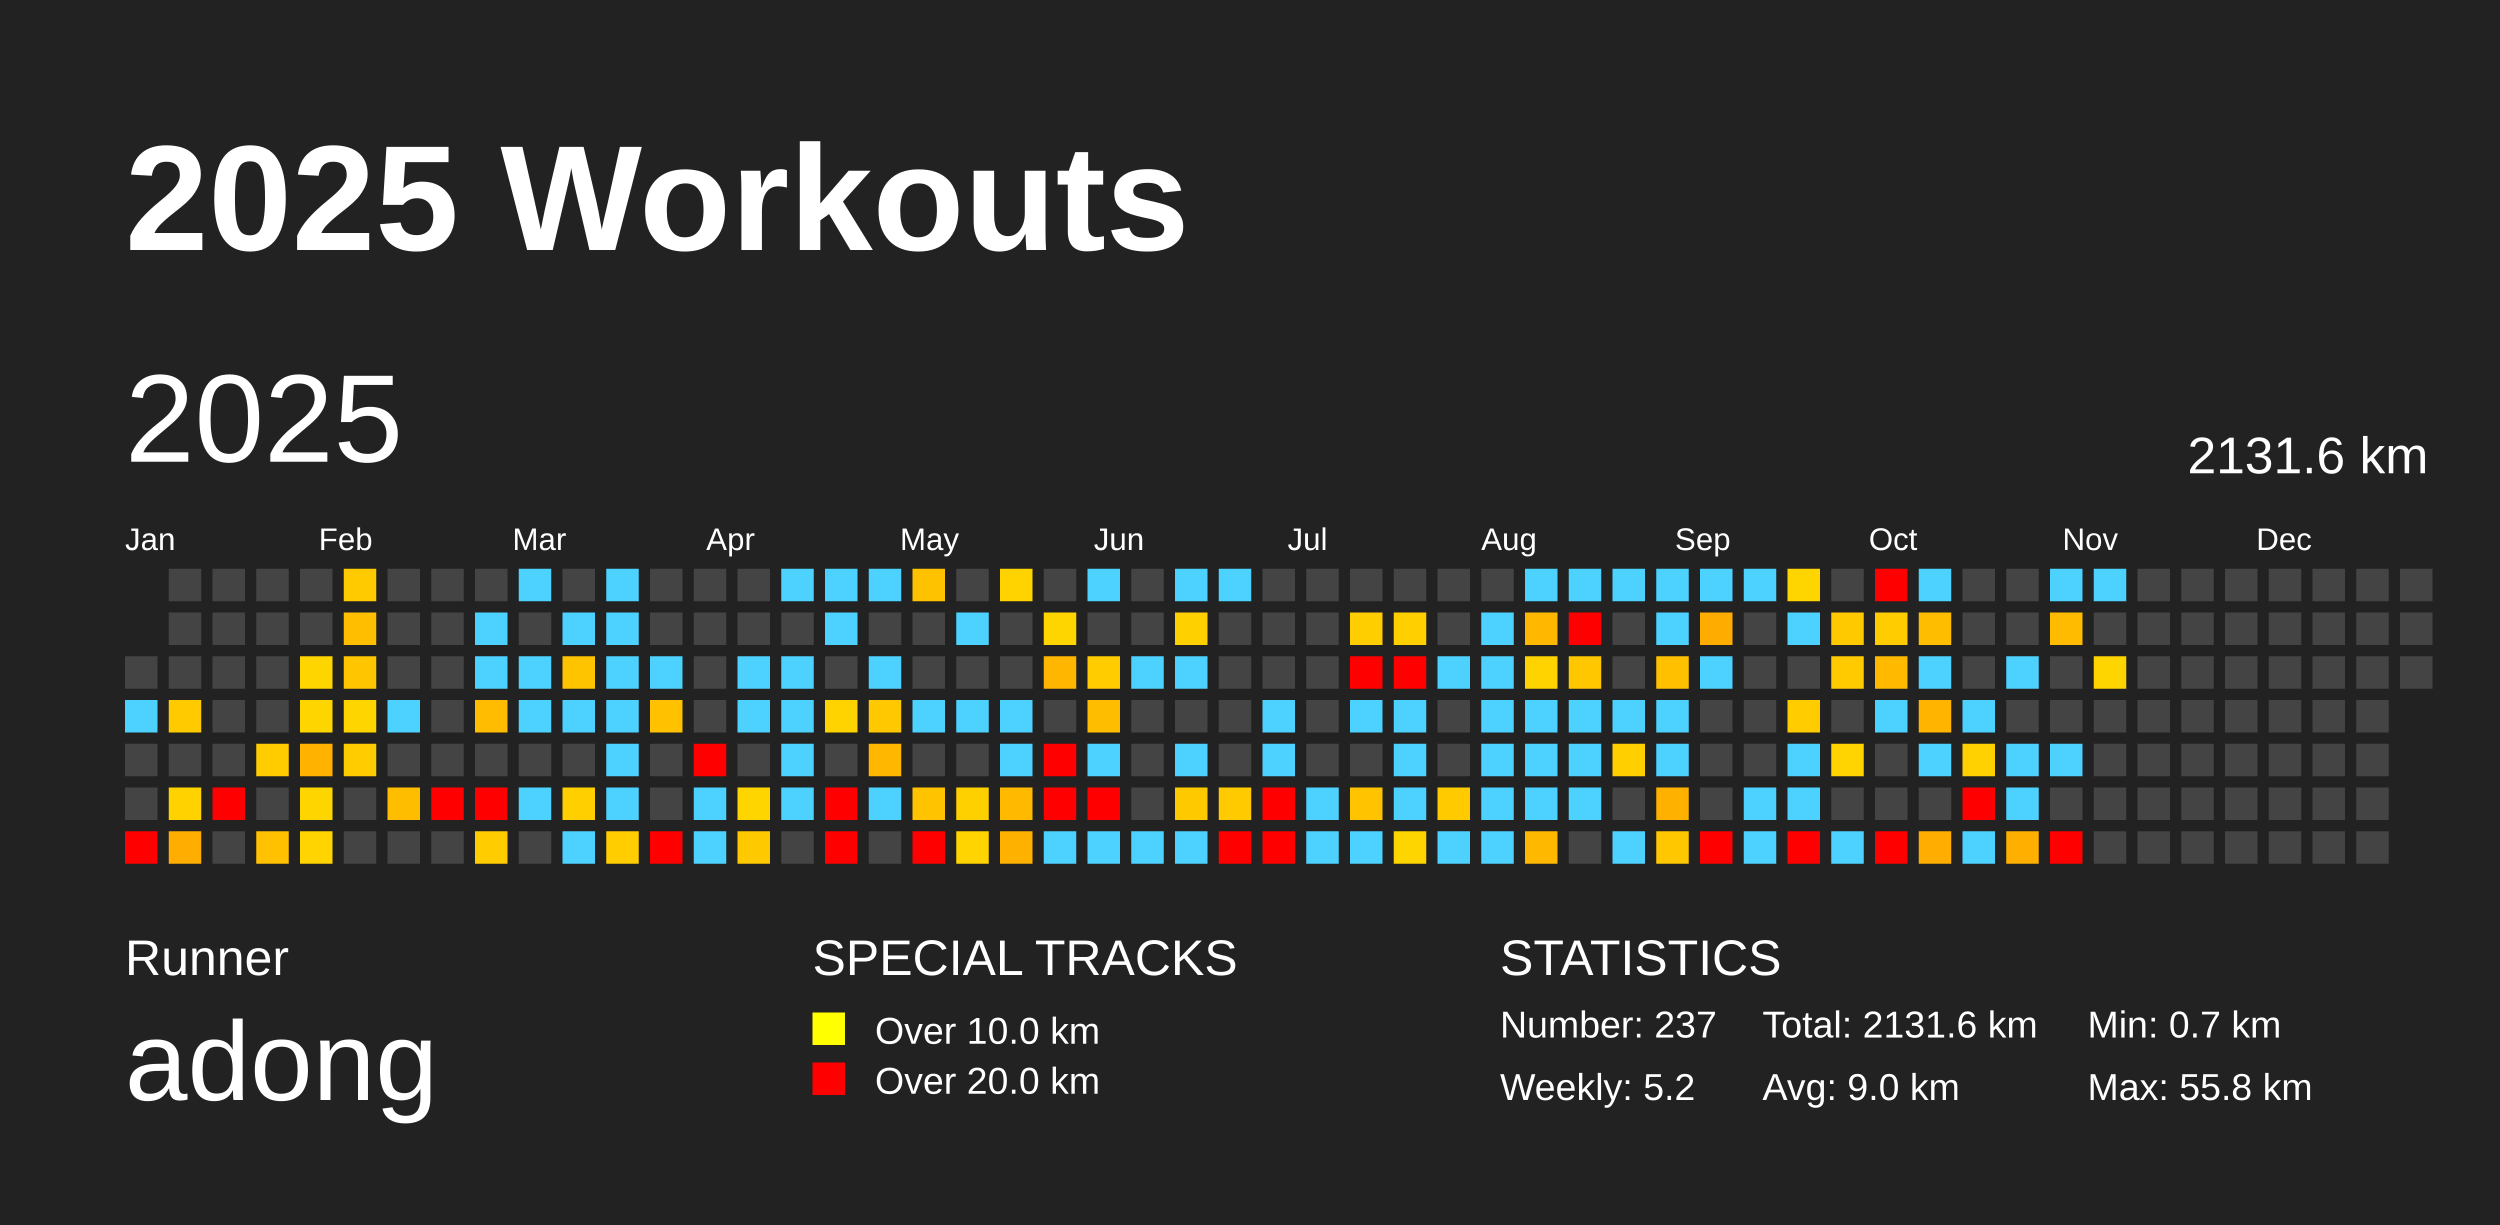
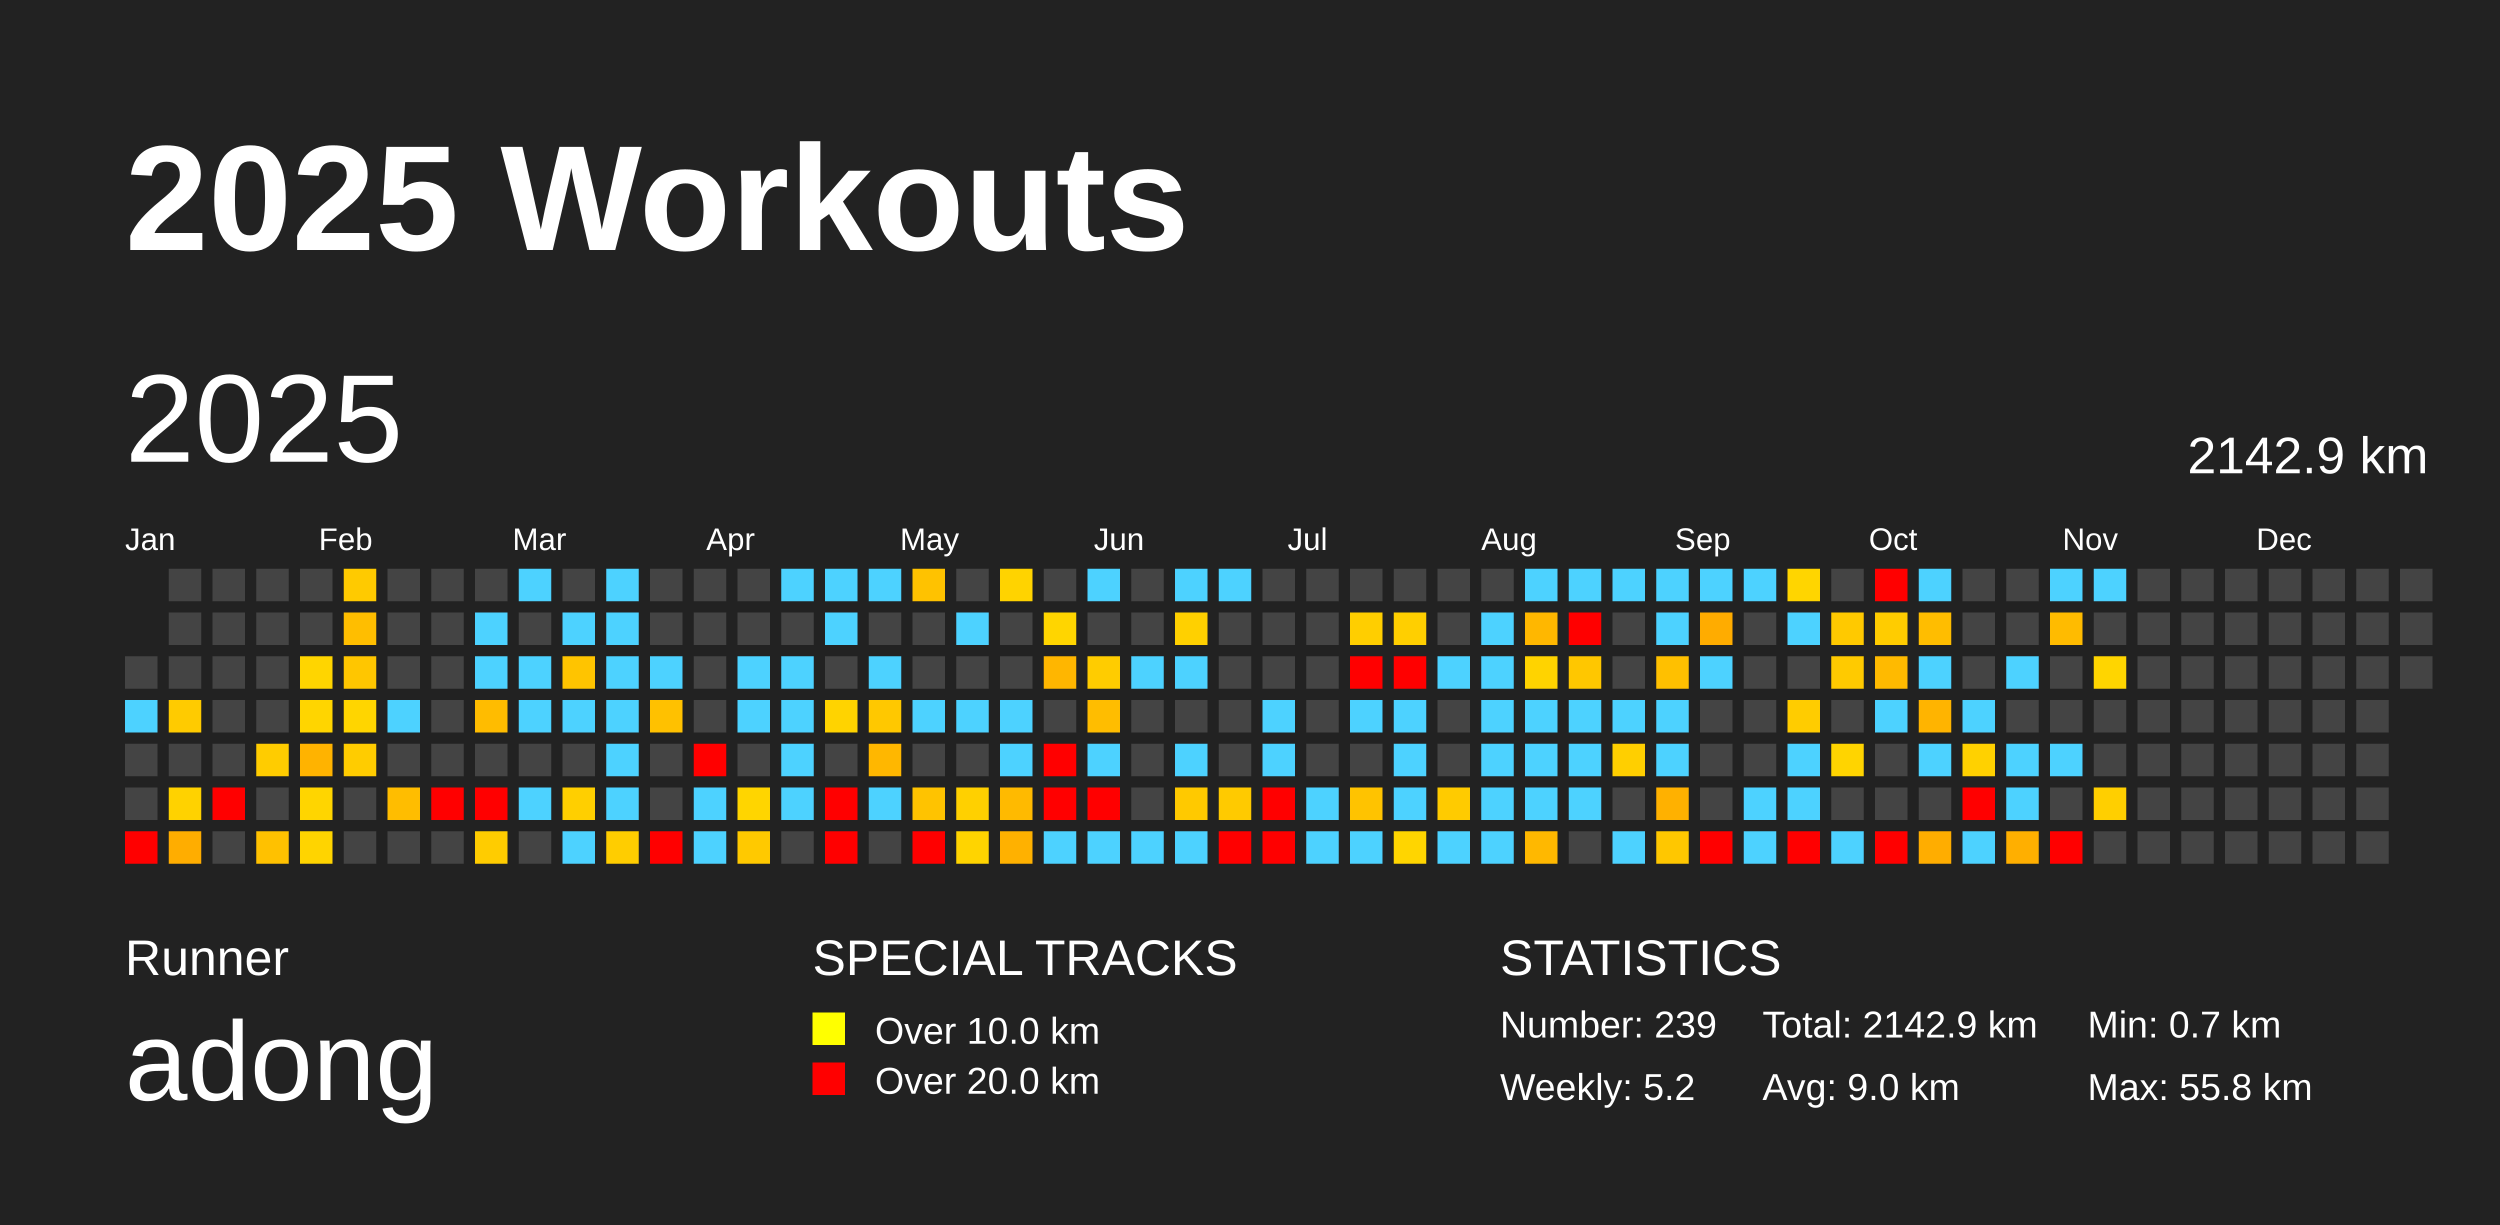
<svg xmlns="http://www.w3.org/2000/svg" baseProfile="full" height="98mm" version="1.1" viewBox="0,0,200,98" width="200mm">
  <defs />
  <rect fill="#222222" height="98" width="200" x="0" y="0" />
  <text fill="#FFFFFF" style="font-size:12px; font-family:Arial; font-weight:bold;" x="10" y="20">2025 Workouts</text>
  <text fill="#FFFFFF" style="font-size:4px; font-family:Arial" x="10" y="78">Runner</text>
  <text fill="#FFFFFF" style="font-size:9px; font-family:Arial" x="10" y="88">adong</text>
  <text fill="#FFFFFF" style="font-size:4px; font-family:Arial" x="65" y="78">SPECIAL TRACKS</text>
  <rect fill="yellow" height="2.6" width="2.6" x="65" y="81" />
  <text fill="#FFFFFF" style="font-size:3px; font-family:Arial" x="70" y="83.5">Over 10.0 km</text>
  <rect fill="red" height="2.6" width="2.6" x="65" y="85" />
  <text fill="#FFFFFF" style="font-size:3px; font-family:Arial" x="70" y="87.5">Over 20.0 km</text>
  <text fill="#FFFFFF" style="font-size:4px; font-family:Arial" x="120" y="78">STATISTICS</text>
-   <text fill="#FFFFFF" style="font-size:3px; font-family:Arial" x="120" y="83">Number: 237</text>
+   <text fill="#FFFFFF" style="font-size:3px; font-family:Arial" x="120" y="83">Number: 239</text>
  <text fill="#FFFFFF" style="font-size:3px; font-family:Arial" x="120" y="88">Weekly: 5.2</text>
-   <text fill="#FFFFFF" style="font-size:3px; font-family:Arial" x="141" y="83">Total: 2131.6 km</text>
+   <text fill="#FFFFFF" style="font-size:3px; font-family:Arial" x="141" y="83">Total: 2142.9 km</text>
  <text fill="#FFFFFF" style="font-size:3px; font-family:Arial" x="141" y="88">Avg: 9.0 km</text>
  <text fill="#FFFFFF" style="font-size:3px; font-family:Arial" x="167" y="83">Min: 0.7 km</text>
  <text fill="#FFFFFF" style="font-size:3px; font-family:Arial" x="167" y="88">Max: 55.8 km</text>
  <text dominant-baseline="hanging" fill="#FFFFFF" style="font-size:10.0px; font-family:Arial;" x="10" y="30">2025</text>
-   <text dominant-baseline="hanging" fill="#FFFFFF" style="font-size:4.125px; font-family:Arial;" x="175" y="35">2131.6 km</text>
+   <text dominant-baseline="hanging" fill="#FFFFFF" style="font-size:4.125px; font-family:Arial;" x="175" y="35">2142.9 km</text>
  <text fill="#FFFFFF" style="font-size:2.5px; font-family:Arial" x="10.0" y="44">Jan</text>
  <text fill="#FFFFFF" style="font-size:2.5px; font-family:Arial" x="25.5" y="44">Feb</text>
  <text fill="#FFFFFF" style="font-size:2.5px; font-family:Arial" x="41.0" y="44">Mar</text>
  <text fill="#FFFFFF" style="font-size:2.5px; font-family:Arial" x="56.5" y="44">Apr</text>
  <text fill="#FFFFFF" style="font-size:2.5px; font-family:Arial" x="72.0" y="44">May</text>
  <text fill="#FFFFFF" style="font-size:2.5px; font-family:Arial" x="87.5" y="44">Jun</text>
  <text fill="#FFFFFF" style="font-size:2.5px; font-family:Arial" x="103.0" y="44">Jul</text>
  <text fill="#FFFFFF" style="font-size:2.5px; font-family:Arial" x="118.5" y="44">Aug</text>
  <text fill="#FFFFFF" style="font-size:2.5px; font-family:Arial" x="134.0" y="44">Sep</text>
  <text fill="#FFFFFF" style="font-size:2.5px; font-family:Arial" x="149.5" y="44">Oct</text>
  <text fill="#FFFFFF" style="font-size:2.5px; font-family:Arial" x="165.0" y="44">Nov</text>
  <text fill="#FFFFFF" style="font-size:2.5px; font-family:Arial" x="180.5" y="44">Dec</text>
  <rect fill="#444444" height="2.6" width="2.6" x="10.0" y="52.5" />
  <rect fill="#4dd2ff" height="2.6" width="2.6" x="10.0" y="56.0" />
  <rect fill="#444444" height="2.6" width="2.6" x="10.0" y="59.5" />
  <rect fill="#444444" height="2.6" width="2.6" x="10.0" y="63.0" />
  <rect fill="red" height="2.6" width="2.6" x="10.0" y="66.5" />
  <rect fill="#444444" height="2.6" width="2.6" x="13.5" y="45.5" />
  <rect fill="#444444" height="2.6" width="2.6" x="13.5" y="49.0" />
  <rect fill="#444444" height="2.6" width="2.6" x="13.5" y="52.5" />
  <rect fill="#ffcb00" height="2.6" width="2.6" x="13.5" y="56.0" />
  <rect fill="#444444" height="2.6" width="2.6" x="13.5" y="59.5" />
  <rect fill="#ffd200" height="2.6" width="2.6" x="13.5" y="63.0" />
  <rect fill="#ffad00" height="2.6" width="2.6" x="13.5" y="66.5" />
  <rect fill="#444444" height="2.6" width="2.6" x="17.0" y="45.5" />
  <rect fill="#444444" height="2.6" width="2.6" x="17.0" y="49.0" />
  <rect fill="#444444" height="2.6" width="2.6" x="17.0" y="52.5" />
  <rect fill="#444444" height="2.6" width="2.6" x="17.0" y="56.0" />
  <rect fill="#444444" height="2.6" width="2.6" x="17.0" y="59.5" />
  <rect fill="red" height="2.6" width="2.6" x="17.0" y="63.0" />
  <rect fill="#444444" height="2.6" width="2.6" x="17.0" y="66.5" />
  <rect fill="#444444" height="2.6" width="2.6" x="20.5" y="45.5" />
  <rect fill="#444444" height="2.6" width="2.6" x="20.5" y="49.0" />
  <rect fill="#444444" height="2.6" width="2.6" x="20.5" y="52.5" />
  <rect fill="#444444" height="2.6" width="2.6" x="20.5" y="56.0" />
  <rect fill="#ffcc00" height="2.6" width="2.6" x="20.5" y="59.5" />
  <rect fill="#444444" height="2.6" width="2.6" x="20.5" y="63.0" />
  <rect fill="#ffc100" height="2.6" width="2.6" x="20.5" y="66.5" />
  <rect fill="#444444" height="2.6" width="2.6" x="24.0" y="45.5" />
  <rect fill="#444444" height="2.6" width="2.6" x="24.0" y="49.0" />
  <rect fill="#ffd500" height="2.6" width="2.6" x="24.0" y="52.5" />
  <rect fill="#ffd500" height="2.6" width="2.6" x="24.0" y="56.0" />
  <rect fill="#ffb300" height="2.6" width="2.6" x="24.0" y="59.5" />
  <rect fill="#ffd500" height="2.6" width="2.6" x="24.0" y="63.0" />
  <rect fill="#ffd400" height="2.6" width="2.6" x="24.0" y="66.5" />
  <rect fill="#ffca00" height="2.6" width="2.6" x="27.5" y="45.5" />
  <rect fill="#ffbe00" height="2.6" width="2.6" x="27.5" y="49.0" />
  <rect fill="#ffc600" height="2.6" width="2.6" x="27.5" y="52.5" />
  <rect fill="#ffd500" height="2.6" width="2.6" x="27.5" y="56.0" />
  <rect fill="#ffcc00" height="2.6" width="2.6" x="27.5" y="59.5" />
  <rect fill="#444444" height="2.6" width="2.6" x="27.5" y="63.0" />
  <rect fill="#444444" height="2.6" width="2.6" x="27.5" y="66.5" />
  <rect fill="#444444" height="2.6" width="2.6" x="31.0" y="45.5" />
  <rect fill="#444444" height="2.6" width="2.6" x="31.0" y="49.0" />
  <rect fill="#444444" height="2.6" width="2.6" x="31.0" y="52.5" />
  <rect fill="#4dd2ff" height="2.6" width="2.6" x="31.0" y="56.0" />
  <rect fill="#444444" height="2.6" width="2.6" x="31.0" y="59.5" />
  <rect fill="#ffbd00" height="2.6" width="2.6" x="31.0" y="63.0" />
  <rect fill="#444444" height="2.6" width="2.6" x="31.0" y="66.5" />
  <rect fill="#444444" height="2.6" width="2.6" x="34.5" y="45.5" />
  <rect fill="#444444" height="2.6" width="2.6" x="34.5" y="49.0" />
  <rect fill="#444444" height="2.6" width="2.6" x="34.5" y="52.5" />
  <rect fill="#444444" height="2.6" width="2.6" x="34.5" y="56.0" />
  <rect fill="#444444" height="2.6" width="2.6" x="34.5" y="59.5" />
  <rect fill="red" height="2.6" width="2.6" x="34.5" y="63.0" />
  <rect fill="#444444" height="2.6" width="2.6" x="34.5" y="66.5" />
  <rect fill="#444444" height="2.6" width="2.6" x="38.0" y="45.5" />
  <rect fill="#4dd2ff" height="2.6" width="2.6" x="38.0" y="49.0" />
  <rect fill="#4dd2ff" height="2.6" width="2.6" x="38.0" y="52.5" />
  <rect fill="#ffbc00" height="2.6" width="2.6" x="38.0" y="56.0" />
  <rect fill="#444444" height="2.6" width="2.6" x="38.0" y="59.5" />
  <rect fill="red" height="2.6" width="2.6" x="38.0" y="63.0" />
  <rect fill="#ffcc00" height="2.6" width="2.6" x="38.0" y="66.5" />
  <rect fill="#4dd2ff" height="2.6" width="2.6" x="41.5" y="45.5" />
  <rect fill="#444444" height="2.6" width="2.6" x="41.5" y="49.0" />
  <rect fill="#4dd2ff" height="2.6" width="2.6" x="41.5" y="52.5" />
  <rect fill="#4dd2ff" height="2.6" width="2.6" x="41.5" y="56.0" />
  <rect fill="#444444" height="2.6" width="2.6" x="41.5" y="59.5" />
  <rect fill="#4dd2ff" height="2.6" width="2.6" x="41.5" y="63.0" />
  <rect fill="#444444" height="2.6" width="2.6" x="41.5" y="66.5" />
  <rect fill="#444444" height="2.6" width="2.6" x="45.0" y="45.5" />
  <rect fill="#4dd2ff" height="2.6" width="2.6" x="45.0" y="49.0" />
  <rect fill="#ffc400" height="2.6" width="2.6" x="45.0" y="52.5" />
  <rect fill="#4dd2ff" height="2.6" width="2.6" x="45.0" y="56.0" />
  <rect fill="#444444" height="2.6" width="2.6" x="45.0" y="59.5" />
  <rect fill="#ffcf00" height="2.6" width="2.6" x="45.0" y="63.0" />
  <rect fill="#4dd2ff" height="2.6" width="2.6" x="45.0" y="66.5" />
  <rect fill="#4dd2ff" height="2.6" width="2.6" x="48.5" y="45.5" />
  <rect fill="#4dd2ff" height="2.6" width="2.6" x="48.5" y="49.0" />
  <rect fill="#4dd2ff" height="2.6" width="2.6" x="48.5" y="52.5" />
  <rect fill="#4dd2ff" height="2.6" width="2.6" x="48.5" y="56.0" />
  <rect fill="#4dd2ff" height="2.6" width="2.6" x="48.5" y="59.5" />
  <rect fill="#4dd2ff" height="2.6" width="2.6" x="48.5" y="63.0" />
  <rect fill="#ffcd00" height="2.6" width="2.6" x="48.5" y="66.5" />
  <rect fill="#444444" height="2.6" width="2.6" x="52.0" y="45.5" />
  <rect fill="#444444" height="2.6" width="2.6" x="52.0" y="49.0" />
  <rect fill="#4dd2ff" height="2.6" width="2.6" x="52.0" y="52.5" />
  <rect fill="#ffc100" height="2.6" width="2.6" x="52.0" y="56.0" />
  <rect fill="#444444" height="2.6" width="2.6" x="52.0" y="59.5" />
  <rect fill="#444444" height="2.6" width="2.6" x="52.0" y="63.0" />
  <rect fill="red" height="2.6" width="2.6" x="52.0" y="66.5" />
  <rect fill="#444444" height="2.6" width="2.6" x="55.5" y="45.5" />
  <rect fill="#444444" height="2.6" width="2.6" x="55.5" y="49.0" />
  <rect fill="#444444" height="2.6" width="2.6" x="55.5" y="52.5" />
  <rect fill="#444444" height="2.6" width="2.6" x="55.5" y="56.0" />
  <rect fill="red" height="2.6" width="2.6" x="55.5" y="59.5" />
  <rect fill="#4dd2ff" height="2.6" width="2.6" x="55.5" y="63.0" />
  <rect fill="#4dd2ff" height="2.6" width="2.6" x="55.5" y="66.5" />
  <rect fill="#444444" height="2.6" width="2.6" x="59.0" y="45.5" />
  <rect fill="#444444" height="2.6" width="2.6" x="59.0" y="49.0" />
  <rect fill="#4dd2ff" height="2.6" width="2.6" x="59.0" y="52.5" />
  <rect fill="#4dd2ff" height="2.6" width="2.6" x="59.0" y="56.0" />
  <rect fill="#444444" height="2.6" width="2.6" x="59.0" y="59.5" />
  <rect fill="#ffd500" height="2.6" width="2.6" x="59.0" y="63.0" />
  <rect fill="#ffc900" height="2.6" width="2.6" x="59.0" y="66.5" />
  <rect fill="#4dd2ff" height="2.6" width="2.6" x="62.5" y="45.5" />
  <rect fill="#444444" height="2.6" width="2.6" x="62.5" y="49.0" />
  <rect fill="#4dd2ff" height="2.6" width="2.6" x="62.5" y="52.5" />
  <rect fill="#4dd2ff" height="2.6" width="2.6" x="62.5" y="56.0" />
  <rect fill="#4dd2ff" height="2.6" width="2.6" x="62.5" y="59.5" />
  <rect fill="#4dd2ff" height="2.6" width="2.6" x="62.5" y="63.0" />
  <rect fill="#444444" height="2.6" width="2.6" x="62.5" y="66.5" />
  <rect fill="#4dd2ff" height="2.6" width="2.6" x="66.0" y="45.5" />
  <rect fill="#4dd2ff" height="2.6" width="2.6" x="66.0" y="49.0" />
  <rect fill="#444444" height="2.6" width="2.6" x="66.0" y="52.5" />
  <rect fill="#ffd300" height="2.6" width="2.6" x="66.0" y="56.0" />
  <rect fill="#444444" height="2.6" width="2.6" x="66.0" y="59.5" />
  <rect fill="red" height="2.6" width="2.6" x="66.0" y="63.0" />
  <rect fill="red" height="2.6" width="2.6" x="66.0" y="66.5" />
  <rect fill="#4dd2ff" height="2.6" width="2.6" x="69.5" y="45.5" />
  <rect fill="#444444" height="2.6" width="2.6" x="69.5" y="49.0" />
  <rect fill="#4dd2ff" height="2.6" width="2.6" x="69.5" y="52.5" />
  <rect fill="#ffc800" height="2.6" width="2.6" x="69.5" y="56.0" />
  <rect fill="#ffb700" height="2.6" width="2.6" x="69.5" y="59.5" />
  <rect fill="#4dd2ff" height="2.6" width="2.6" x="69.5" y="63.0" />
  <rect fill="#444444" height="2.6" width="2.6" x="69.5" y="66.5" />
  <rect fill="#ffc200" height="2.6" width="2.6" x="73.0" y="45.5" />
  <rect fill="#444444" height="2.6" width="2.6" x="73.0" y="49.0" />
  <rect fill="#444444" height="2.6" width="2.6" x="73.0" y="52.5" />
  <rect fill="#4dd2ff" height="2.6" width="2.6" x="73.0" y="56.0" />
  <rect fill="#444444" height="2.6" width="2.6" x="73.0" y="59.5" />
  <rect fill="#ffc300" height="2.6" width="2.6" x="73.0" y="63.0" />
  <rect fill="red" height="2.6" width="2.6" x="73.0" y="66.5" />
  <rect fill="#444444" height="2.6" width="2.6" x="76.5" y="45.5" />
  <rect fill="#4dd2ff" height="2.6" width="2.6" x="76.5" y="49.0" />
  <rect fill="#444444" height="2.6" width="2.6" x="76.5" y="52.5" />
  <rect fill="#4dd2ff" height="2.6" width="2.6" x="76.5" y="56.0" />
  <rect fill="#444444" height="2.6" width="2.6" x="76.5" y="59.5" />
  <rect fill="#ffd000" height="2.6" width="2.6" x="76.5" y="63.0" />
  <rect fill="#ffd400" height="2.6" width="2.6" x="76.5" y="66.5" />
  <rect fill="#ffd300" height="2.6" width="2.6" x="80.0" y="45.5" />
  <rect fill="#444444" height="2.6" width="2.6" x="80.0" y="49.0" />
  <rect fill="#444444" height="2.6" width="2.6" x="80.0" y="52.5" />
  <rect fill="#4dd2ff" height="2.6" width="2.6" x="80.0" y="56.0" />
  <rect fill="#4dd2ff" height="2.6" width="2.6" x="80.0" y="59.5" />
  <rect fill="#ffba00" height="2.6" width="2.6" x="80.0" y="63.0" />
  <rect fill="#ffb100" height="2.6" width="2.6" x="80.0" y="66.5" />
  <rect fill="#444444" height="2.6" width="2.6" x="83.5" y="45.5" />
  <rect fill="#ffd500" height="2.6" width="2.6" x="83.5" y="49.0" />
  <rect fill="#ffb600" height="2.6" width="2.6" x="83.5" y="52.5" />
  <rect fill="#444444" height="2.6" width="2.6" x="83.5" y="56.0" />
  <rect fill="red" height="2.6" width="2.6" x="83.5" y="59.5" />
  <rect fill="red" height="2.6" width="2.6" x="83.5" y="63.0" />
  <rect fill="#4dd2ff" height="2.6" width="2.6" x="83.5" y="66.5" />
  <rect fill="#4dd2ff" height="2.6" width="2.6" x="87.0" y="45.5" />
  <rect fill="#444444" height="2.6" width="2.6" x="87.0" y="49.0" />
  <rect fill="#ffcc00" height="2.6" width="2.6" x="87.0" y="52.5" />
  <rect fill="#ffbd00" height="2.6" width="2.6" x="87.0" y="56.0" />
  <rect fill="#4dd2ff" height="2.6" width="2.6" x="87.0" y="59.5" />
  <rect fill="red" height="2.6" width="2.6" x="87.0" y="63.0" />
  <rect fill="#4dd2ff" height="2.6" width="2.6" x="87.0" y="66.5" />
  <rect fill="#444444" height="2.6" width="2.6" x="90.5" y="45.5" />
  <rect fill="#444444" height="2.6" width="2.6" x="90.5" y="49.0" />
  <rect fill="#4dd2ff" height="2.6" width="2.6" x="90.5" y="52.5" />
  <rect fill="#444444" height="2.6" width="2.6" x="90.5" y="56.0" />
  <rect fill="#444444" height="2.6" width="2.6" x="90.5" y="59.5" />
  <rect fill="#444444" height="2.6" width="2.6" x="90.5" y="63.0" />
  <rect fill="#4dd2ff" height="2.6" width="2.6" x="90.5" y="66.5" />
  <rect fill="#4dd2ff" height="2.6" width="2.6" x="94.0" y="45.5" />
  <rect fill="#ffd000" height="2.6" width="2.6" x="94.0" y="49.0" />
  <rect fill="#4dd2ff" height="2.6" width="2.6" x="94.0" y="52.5" />
  <rect fill="#444444" height="2.6" width="2.6" x="94.0" y="56.0" />
  <rect fill="#4dd2ff" height="2.6" width="2.6" x="94.0" y="59.5" />
  <rect fill="#ffc900" height="2.6" width="2.6" x="94.0" y="63.0" />
  <rect fill="#4dd2ff" height="2.6" width="2.6" x="94.0" y="66.5" />
  <rect fill="#4dd2ff" height="2.6" width="2.6" x="97.5" y="45.5" />
  <rect fill="#444444" height="2.6" width="2.6" x="97.5" y="49.0" />
  <rect fill="#444444" height="2.6" width="2.6" x="97.5" y="52.5" />
  <rect fill="#444444" height="2.6" width="2.6" x="97.5" y="56.0" />
  <rect fill="#444444" height="2.6" width="2.6" x="97.5" y="59.5" />
  <rect fill="#ffca00" height="2.6" width="2.6" x="97.5" y="63.0" />
  <rect fill="red" height="2.6" width="2.6" x="97.5" y="66.5" />
  <rect fill="#444444" height="2.6" width="2.6" x="101.0" y="45.5" />
  <rect fill="#444444" height="2.6" width="2.6" x="101.0" y="49.0" />
  <rect fill="#444444" height="2.6" width="2.6" x="101.0" y="52.5" />
  <rect fill="#4dd2ff" height="2.6" width="2.6" x="101.0" y="56.0" />
  <rect fill="#4dd2ff" height="2.6" width="2.6" x="101.0" y="59.5" />
  <rect fill="red" height="2.6" width="2.6" x="101.0" y="63.0" />
  <rect fill="red" height="2.6" width="2.6" x="101.0" y="66.5" />
  <rect fill="#444444" height="2.6" width="2.6" x="104.5" y="45.5" />
  <rect fill="#444444" height="2.6" width="2.6" x="104.5" y="49.0" />
  <rect fill="#444444" height="2.6" width="2.6" x="104.5" y="52.5" />
  <rect fill="#444444" height="2.6" width="2.6" x="104.5" y="56.0" />
  <rect fill="#444444" height="2.6" width="2.6" x="104.5" y="59.5" />
  <rect fill="#4dd2ff" height="2.6" width="2.6" x="104.5" y="63.0" />
  <rect fill="#4dd2ff" height="2.6" width="2.6" x="104.5" y="66.5" />
  <rect fill="#444444" height="2.6" width="2.6" x="108.0" y="45.5" />
  <rect fill="#ffce00" height="2.6" width="2.6" x="108.0" y="49.0" />
  <rect fill="red" height="2.6" width="2.6" x="108.0" y="52.5" />
  <rect fill="#4dd2ff" height="2.6" width="2.6" x="108.0" y="56.0" />
  <rect fill="#444444" height="2.6" width="2.6" x="108.0" y="59.5" />
  <rect fill="#ffc300" height="2.6" width="2.6" x="108.0" y="63.0" />
  <rect fill="#4dd2ff" height="2.6" width="2.6" x="108.0" y="66.5" />
  <rect fill="#444444" height="2.6" width="2.6" x="111.5" y="45.5" />
  <rect fill="#ffcf00" height="2.6" width="2.6" x="111.5" y="49.0" />
  <rect fill="red" height="2.6" width="2.6" x="111.5" y="52.5" />
  <rect fill="#4dd2ff" height="2.6" width="2.6" x="111.5" y="56.0" />
  <rect fill="#4dd2ff" height="2.6" width="2.6" x="111.5" y="59.5" />
  <rect fill="#4dd2ff" height="2.6" width="2.6" x="111.5" y="63.0" />
  <rect fill="#ffd500" height="2.6" width="2.6" x="111.5" y="66.5" />
  <rect fill="#444444" height="2.6" width="2.6" x="115.0" y="45.5" />
  <rect fill="#444444" height="2.6" width="2.6" x="115.0" y="49.0" />
  <rect fill="#4dd2ff" height="2.6" width="2.6" x="115.0" y="52.5" />
  <rect fill="#444444" height="2.6" width="2.6" x="115.0" y="56.0" />
  <rect fill="#444444" height="2.6" width="2.6" x="115.0" y="59.5" />
  <rect fill="#ffcb00" height="2.6" width="2.6" x="115.0" y="63.0" />
  <rect fill="#4dd2ff" height="2.6" width="2.6" x="115.0" y="66.5" />
  <rect fill="#444444" height="2.6" width="2.6" x="118.5" y="45.5" />
  <rect fill="#4dd2ff" height="2.6" width="2.6" x="118.5" y="49.0" />
  <rect fill="#4dd2ff" height="2.6" width="2.6" x="118.5" y="52.5" />
  <rect fill="#4dd2ff" height="2.6" width="2.6" x="118.5" y="56.0" />
  <rect fill="#4dd2ff" height="2.6" width="2.6" x="118.5" y="59.5" />
  <rect fill="#4dd2ff" height="2.6" width="2.6" x="118.5" y="63.0" />
  <rect fill="#4dd2ff" height="2.6" width="2.6" x="118.5" y="66.5" />
  <rect fill="#4dd2ff" height="2.6" width="2.6" x="122.0" y="45.5" />
  <rect fill="#ffb700" height="2.6" width="2.6" x="122.0" y="49.0" />
  <rect fill="#ffd300" height="2.6" width="2.6" x="122.0" y="52.5" />
  <rect fill="#4dd2ff" height="2.6" width="2.6" x="122.0" y="56.0" />
  <rect fill="#4dd2ff" height="2.6" width="2.6" x="122.0" y="59.5" />
  <rect fill="#4dd2ff" height="2.6" width="2.6" x="122.0" y="63.0" />
  <rect fill="#ffb800" height="2.6" width="2.6" x="122.0" y="66.5" />
  <rect fill="#4dd2ff" height="2.6" width="2.6" x="125.5" y="45.5" />
  <rect fill="red" height="2.6" width="2.6" x="125.5" y="49.0" />
  <rect fill="#ffc700" height="2.6" width="2.6" x="125.5" y="52.5" />
  <rect fill="#4dd2ff" height="2.6" width="2.6" x="125.5" y="56.0" />
  <rect fill="#4dd2ff" height="2.6" width="2.6" x="125.5" y="59.5" />
  <rect fill="#4dd2ff" height="2.6" width="2.6" x="125.5" y="63.0" />
  <rect fill="#444444" height="2.6" width="2.6" x="125.5" y="66.5" />
  <rect fill="#4dd2ff" height="2.6" width="2.6" x="129.0" y="45.5" />
  <rect fill="#444444" height="2.6" width="2.6" x="129.0" y="49.0" />
  <rect fill="#444444" height="2.6" width="2.6" x="129.0" y="52.5" />
  <rect fill="#4dd2ff" height="2.6" width="2.6" x="129.0" y="56.0" />
  <rect fill="#ffcf00" height="2.6" width="2.6" x="129.0" y="59.5" />
  <rect fill="#444444" height="2.6" width="2.6" x="129.0" y="63.0" />
  <rect fill="#4dd2ff" height="2.6" width="2.6" x="129.0" y="66.5" />
  <rect fill="#4dd2ff" height="2.6" width="2.6" x="132.5" y="45.5" />
  <rect fill="#4dd2ff" height="2.6" width="2.6" x="132.5" y="49.0" />
  <rect fill="#ffc000" height="2.6" width="2.6" x="132.5" y="52.5" />
  <rect fill="#4dd2ff" height="2.6" width="2.6" x="132.5" y="56.0" />
  <rect fill="#4dd2ff" height="2.6" width="2.6" x="132.5" y="59.5" />
  <rect fill="#ffb100" height="2.6" width="2.6" x="132.5" y="63.0" />
  <rect fill="#ffc700" height="2.6" width="2.6" x="132.5" y="66.5" />
  <rect fill="#4dd2ff" height="2.6" width="2.6" x="136.0" y="45.5" />
  <rect fill="#ffac00" height="2.6" width="2.6" x="136.0" y="49.0" />
  <rect fill="#4dd2ff" height="2.6" width="2.6" x="136.0" y="52.5" />
  <rect fill="#444444" height="2.6" width="2.6" x="136.0" y="56.0" />
  <rect fill="#444444" height="2.6" width="2.6" x="136.0" y="59.5" />
  <rect fill="#444444" height="2.6" width="2.6" x="136.0" y="63.0" />
  <rect fill="red" height="2.6" width="2.6" x="136.0" y="66.5" />
  <rect fill="#4dd2ff" height="2.6" width="2.6" x="139.5" y="45.5" />
  <rect fill="#444444" height="2.6" width="2.6" x="139.5" y="49.0" />
  <rect fill="#444444" height="2.6" width="2.6" x="139.5" y="52.5" />
  <rect fill="#444444" height="2.6" width="2.6" x="139.5" y="56.0" />
  <rect fill="#444444" height="2.6" width="2.6" x="139.5" y="59.5" />
  <rect fill="#4dd2ff" height="2.6" width="2.6" x="139.5" y="63.0" />
  <rect fill="#4dd2ff" height="2.6" width="2.6" x="139.5" y="66.5" />
  <rect fill="#ffd500" height="2.6" width="2.6" x="143.0" y="45.5" />
  <rect fill="#4dd2ff" height="2.6" width="2.6" x="143.0" y="49.0" />
  <rect fill="#444444" height="2.6" width="2.6" x="143.0" y="52.5" />
  <rect fill="#ffcc00" height="2.6" width="2.6" x="143.0" y="56.0" />
  <rect fill="#4dd2ff" height="2.6" width="2.6" x="143.0" y="59.5" />
  <rect fill="#4dd2ff" height="2.6" width="2.6" x="143.0" y="63.0" />
  <rect fill="red" height="2.6" width="2.6" x="143.0" y="66.5" />
  <rect fill="#444444" height="2.6" width="2.6" x="146.5" y="45.5" />
  <rect fill="#ffc900" height="2.6" width="2.6" x="146.5" y="49.0" />
  <rect fill="#ffca00" height="2.6" width="2.6" x="146.5" y="52.5" />
  <rect fill="#444444" height="2.6" width="2.6" x="146.5" y="56.0" />
  <rect fill="#ffd400" height="2.6" width="2.6" x="146.5" y="59.5" />
  <rect fill="#444444" height="2.6" width="2.6" x="146.5" y="63.0" />
  <rect fill="#4dd2ff" height="2.6" width="2.6" x="146.5" y="66.5" />
  <rect fill="red" height="2.6" width="2.6" x="150.0" y="45.5" />
  <rect fill="#ffcc00" height="2.6" width="2.6" x="150.0" y="49.0" />
  <rect fill="#ffba00" height="2.6" width="2.6" x="150.0" y="52.5" />
  <rect fill="#4dd2ff" height="2.6" width="2.6" x="150.0" y="56.0" />
  <rect fill="#444444" height="2.6" width="2.6" x="150.0" y="59.5" />
  <rect fill="#444444" height="2.6" width="2.6" x="150.0" y="63.0" />
  <rect fill="red" height="2.6" width="2.6" x="150.0" y="66.5" />
  <rect fill="#4dd2ff" height="2.6" width="2.6" x="153.5" y="45.5" />
  <rect fill="#ffbd00" height="2.6" width="2.6" x="153.5" y="49.0" />
  <rect fill="#4dd2ff" height="2.6" width="2.6" x="153.5" y="52.5" />
  <rect fill="#ffb400" height="2.6" width="2.6" x="153.5" y="56.0" />
  <rect fill="#4dd2ff" height="2.6" width="2.6" x="153.5" y="59.5" />
  <rect fill="#444444" height="2.6" width="2.6" x="153.5" y="63.0" />
  <rect fill="#ffad00" height="2.6" width="2.6" x="153.5" y="66.5" />
  <rect fill="#444444" height="2.6" width="2.6" x="157.0" y="45.5" />
  <rect fill="#444444" height="2.6" width="2.6" x="157.0" y="49.0" />
  <rect fill="#444444" height="2.6" width="2.6" x="157.0" y="52.5" />
  <rect fill="#4dd2ff" height="2.6" width="2.6" x="157.0" y="56.0" />
  <rect fill="#ffd100" height="2.6" width="2.6" x="157.0" y="59.5" />
  <rect fill="red" height="2.6" width="2.6" x="157.0" y="63.0" />
  <rect fill="#4dd2ff" height="2.6" width="2.6" x="157.0" y="66.5" />
  <rect fill="#444444" height="2.6" width="2.6" x="160.5" y="45.5" />
  <rect fill="#444444" height="2.6" width="2.6" x="160.5" y="49.0" />
  <rect fill="#4dd2ff" height="2.6" width="2.6" x="160.5" y="52.5" />
  <rect fill="#444444" height="2.6" width="2.6" x="160.5" y="56.0" />
  <rect fill="#4dd2ff" height="2.6" width="2.6" x="160.5" y="59.5" />
  <rect fill="#4dd2ff" height="2.6" width="2.6" x="160.5" y="63.0" />
  <rect fill="#ffaf00" height="2.6" width="2.6" x="160.5" y="66.5" />
  <rect fill="#4dd2ff" height="2.6" width="2.6" x="164.0" y="45.5" />
  <rect fill="#ffbb00" height="2.6" width="2.6" x="164.0" y="49.0" />
  <rect fill="#444444" height="2.6" width="2.6" x="164.0" y="52.5" />
  <rect fill="#444444" height="2.6" width="2.6" x="164.0" y="56.0" />
  <rect fill="#4dd2ff" height="2.6" width="2.6" x="164.0" y="59.5" />
  <rect fill="#444444" height="2.6" width="2.6" x="164.0" y="63.0" />
  <rect fill="red" height="2.6" width="2.6" x="164.0" y="66.5" />
  <rect fill="#4dd2ff" height="2.6" width="2.6" x="167.5" y="45.5" />
  <rect fill="#444444" height="2.6" width="2.6" x="167.5" y="49.0" />
  <rect fill="#ffd500" height="2.6" width="2.6" x="167.5" y="52.5" />
  <rect fill="#444444" height="2.6" width="2.6" x="167.5" y="56.0" />
  <rect fill="#444444" height="2.6" width="2.6" x="167.5" y="59.5" />
-   <rect fill="#444444" height="2.6" width="2.6" x="167.5" y="63.0" />
+   <rect fill="#ffcf00" height="2.6" width="2.6" x="167.5" y="63.0" />
  <rect fill="#444444" height="2.6" width="2.6" x="167.5" y="66.5" />
  <rect fill="#444444" height="2.6" width="2.6" x="171.0" y="45.5" />
  <rect fill="#444444" height="2.6" width="2.6" x="171.0" y="49.0" />
  <rect fill="#444444" height="2.6" width="2.6" x="171.0" y="52.5" />
  <rect fill="#444444" height="2.6" width="2.6" x="171.0" y="56.0" />
  <rect fill="#444444" height="2.6" width="2.6" x="171.0" y="59.5" />
  <rect fill="#444444" height="2.6" width="2.6" x="171.0" y="63.0" />
  <rect fill="#444444" height="2.6" width="2.6" x="171.0" y="66.5" />
  <rect fill="#444444" height="2.6" width="2.6" x="174.5" y="45.5" />
  <rect fill="#444444" height="2.6" width="2.6" x="174.5" y="49.0" />
  <rect fill="#444444" height="2.6" width="2.6" x="174.5" y="52.5" />
  <rect fill="#444444" height="2.6" width="2.6" x="174.5" y="56.0" />
  <rect fill="#444444" height="2.6" width="2.6" x="174.5" y="59.5" />
  <rect fill="#444444" height="2.6" width="2.6" x="174.5" y="63.0" />
  <rect fill="#444444" height="2.6" width="2.6" x="174.5" y="66.5" />
  <rect fill="#444444" height="2.6" width="2.6" x="178.0" y="45.5" />
  <rect fill="#444444" height="2.6" width="2.6" x="178.0" y="49.0" />
  <rect fill="#444444" height="2.6" width="2.6" x="178.0" y="52.5" />
  <rect fill="#444444" height="2.6" width="2.6" x="178.0" y="56.0" />
  <rect fill="#444444" height="2.6" width="2.6" x="178.0" y="59.5" />
  <rect fill="#444444" height="2.6" width="2.6" x="178.0" y="63.0" />
  <rect fill="#444444" height="2.6" width="2.6" x="178.0" y="66.5" />
  <rect fill="#444444" height="2.6" width="2.6" x="181.5" y="45.5" />
  <rect fill="#444444" height="2.6" width="2.6" x="181.5" y="49.0" />
  <rect fill="#444444" height="2.6" width="2.6" x="181.5" y="52.5" />
  <rect fill="#444444" height="2.6" width="2.6" x="181.5" y="56.0" />
  <rect fill="#444444" height="2.6" width="2.6" x="181.5" y="59.5" />
  <rect fill="#444444" height="2.6" width="2.6" x="181.5" y="63.0" />
  <rect fill="#444444" height="2.6" width="2.6" x="181.5" y="66.5" />
  <rect fill="#444444" height="2.6" width="2.6" x="185.0" y="45.5" />
  <rect fill="#444444" height="2.6" width="2.6" x="185.0" y="49.0" />
  <rect fill="#444444" height="2.6" width="2.6" x="185.0" y="52.5" />
  <rect fill="#444444" height="2.6" width="2.6" x="185.0" y="56.0" />
  <rect fill="#444444" height="2.6" width="2.6" x="185.0" y="59.5" />
  <rect fill="#444444" height="2.6" width="2.6" x="185.0" y="63.0" />
  <rect fill="#444444" height="2.6" width="2.6" x="185.0" y="66.5" />
  <rect fill="#444444" height="2.6" width="2.6" x="188.5" y="45.5" />
  <rect fill="#444444" height="2.6" width="2.6" x="188.5" y="49.0" />
  <rect fill="#444444" height="2.6" width="2.6" x="188.5" y="52.5" />
  <rect fill="#444444" height="2.6" width="2.6" x="188.5" y="56.0" />
  <rect fill="#444444" height="2.6" width="2.6" x="188.5" y="59.5" />
  <rect fill="#444444" height="2.6" width="2.6" x="188.5" y="63.0" />
  <rect fill="#444444" height="2.6" width="2.6" x="188.5" y="66.5" />
  <rect fill="#444444" height="2.6" width="2.6" x="192.0" y="45.5" />
  <rect fill="#444444" height="2.6" width="2.6" x="192.0" y="49.0" />
  <rect fill="#444444" height="2.6" width="2.6" x="192.0" y="52.5" />
</svg>
